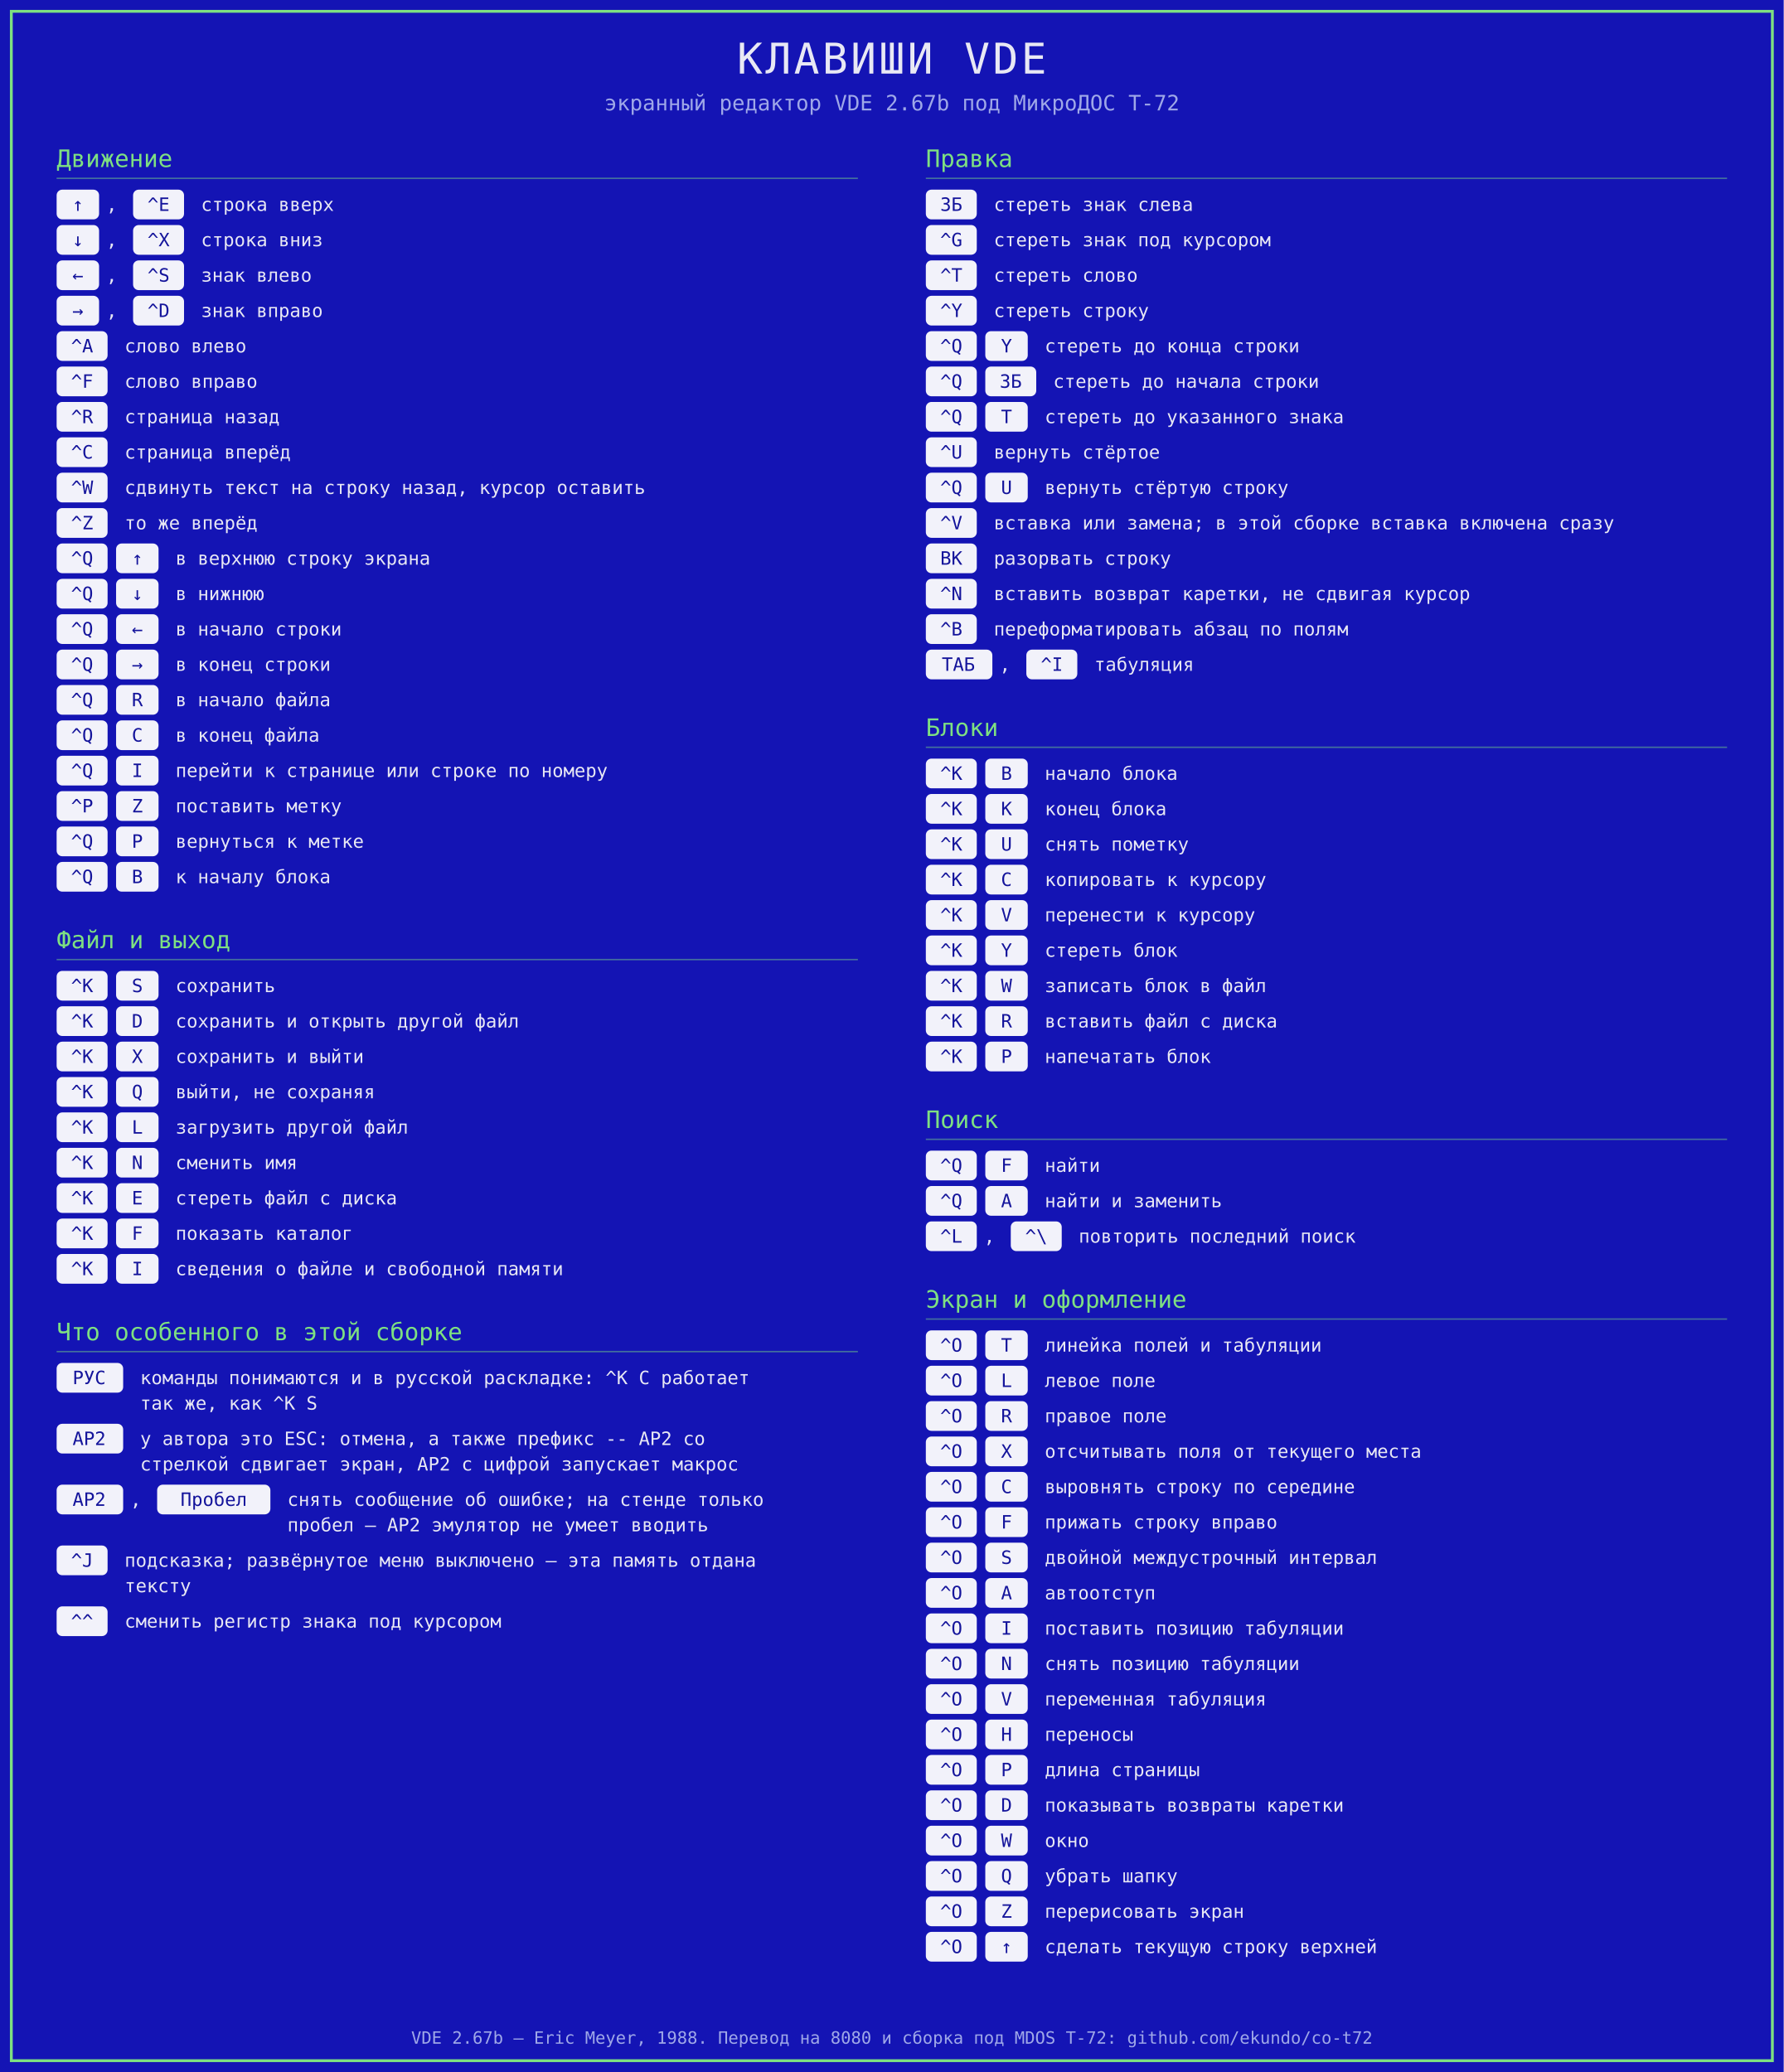
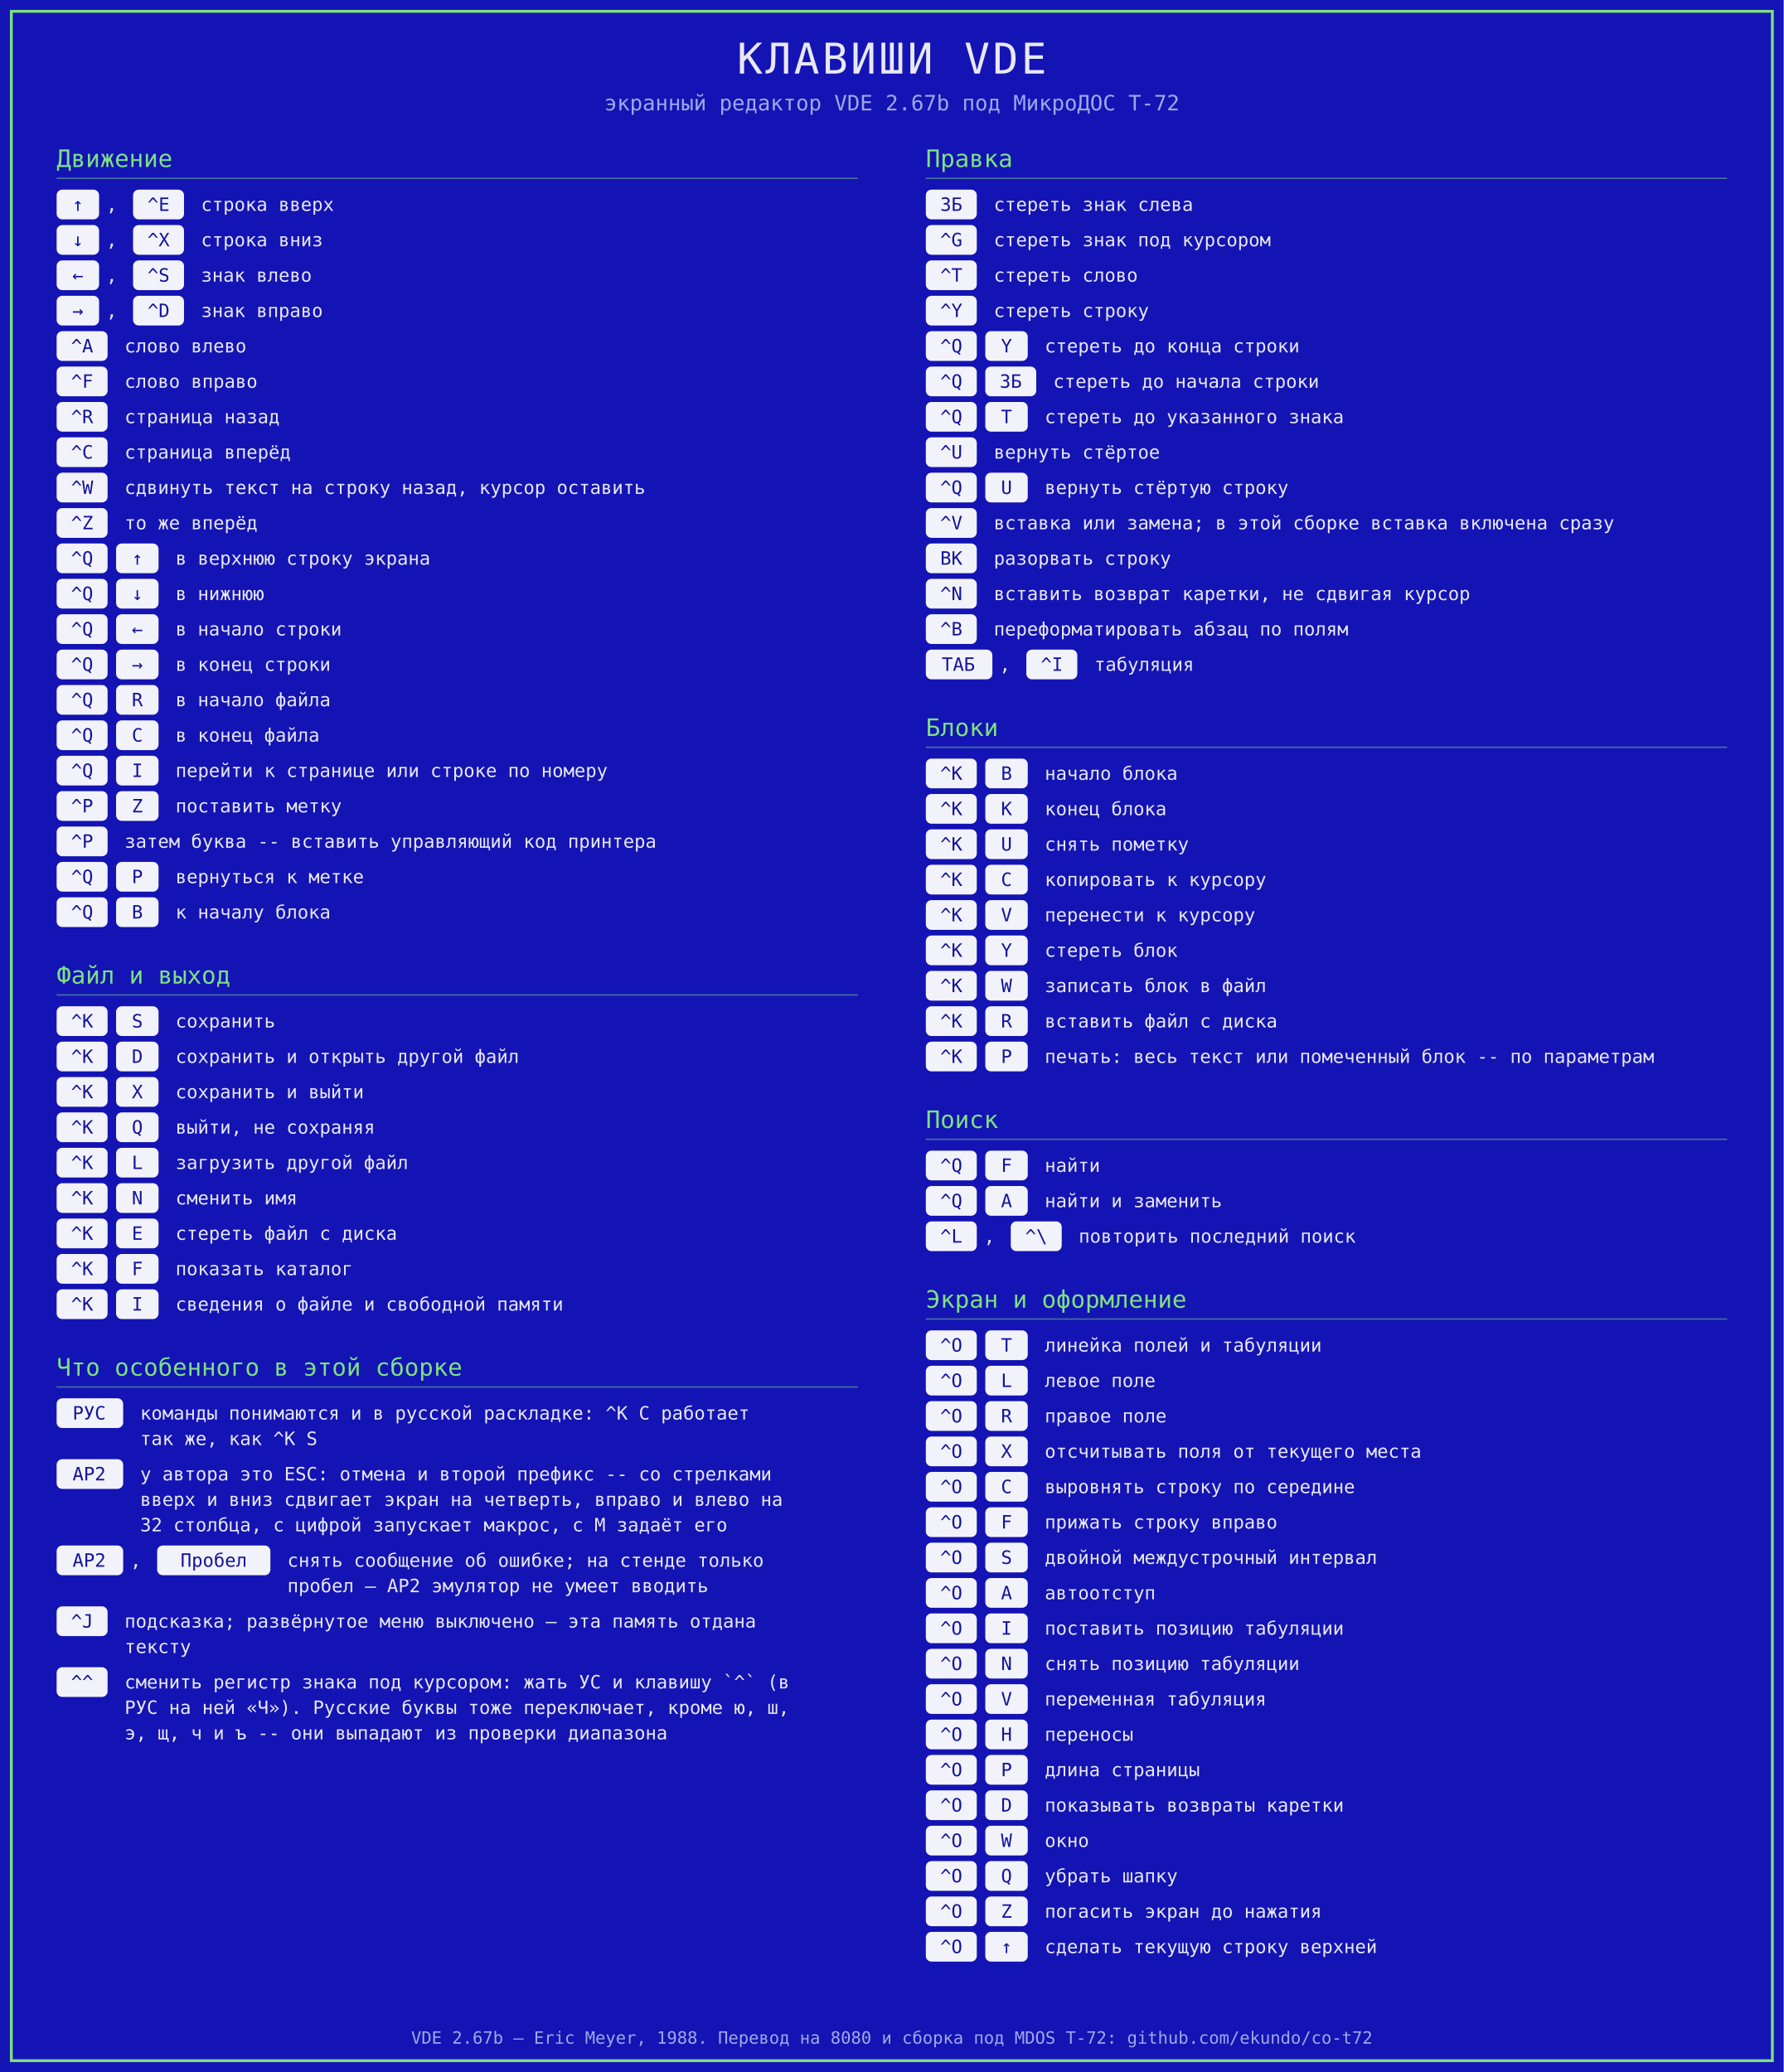
<svg xmlns="http://www.w3.org/2000/svg" viewBox="0 0 1260 1464" width="1260" height="1464" font-family="Menlo, Consolas, &quot;DejaVu Sans Mono&quot;, monospace">
  <rect width="1260" height="1464" fill="#1414b4" />
  <rect x="8" y="8" width="1244" height="1448" fill="none" stroke="#7ee081" stroke-width="2" />
  <text x="630" y="52" fill="#e8e8f4" font-size="30" text-anchor="middle" letter-spacing="2">КЛАВИШИ VDE</text>
  <text x="630" y="78" fill="#9fa8e8" font-size="15" text-anchor="middle">экранный редактор VDE 2.67b под МикроДОС T-72</text>
  <text x="40" y="118" fill="#7ee081" font-size="17">Движение</text>
  <line x1="40" y1="126" x2="606" y2="126" stroke="#7ee081" stroke-width="1" opacity="0.45" />
  <rect x="40" y="134" width="30" height="21" rx="4" fill="#f2f2fa" />
  <text x="55" y="149" fill="#14149b" font-size="13" text-anchor="middle">↑</text>
  <text x="75" y="149" fill="#e8e8f4" font-size="13">,</text>
  <rect x="94" y="134" width="36" height="21" rx="4" fill="#f2f2fa" />
  <text x="112" y="149" fill="#14149b" font-size="13" text-anchor="middle">^E</text>
  <text x="142" y="149" fill="#e8e8f4" font-size="13">строка вверх</text>
  <rect x="40" y="159" width="30" height="21" rx="4" fill="#f2f2fa" />
  <text x="55" y="174" fill="#14149b" font-size="13" text-anchor="middle">↓</text>
  <text x="75" y="174" fill="#e8e8f4" font-size="13">,</text>
  <rect x="94" y="159" width="36" height="21" rx="4" fill="#f2f2fa" />
  <text x="112" y="174" fill="#14149b" font-size="13" text-anchor="middle">^X</text>
  <text x="142" y="174" fill="#e8e8f4" font-size="13">строка вниз</text>
  <rect x="40" y="184" width="30" height="21" rx="4" fill="#f2f2fa" />
  <text x="55" y="199" fill="#14149b" font-size="13" text-anchor="middle">←</text>
  <text x="75" y="199" fill="#e8e8f4" font-size="13">,</text>
  <rect x="94" y="184" width="36" height="21" rx="4" fill="#f2f2fa" />
  <text x="112" y="199" fill="#14149b" font-size="13" text-anchor="middle">^S</text>
  <text x="142" y="199" fill="#e8e8f4" font-size="13">знак влево</text>
  <rect x="40" y="209" width="30" height="21" rx="4" fill="#f2f2fa" />
  <text x="55" y="224" fill="#14149b" font-size="13" text-anchor="middle">→</text>
  <text x="75" y="224" fill="#e8e8f4" font-size="13">,</text>
  <rect x="94" y="209" width="36" height="21" rx="4" fill="#f2f2fa" />
  <text x="112" y="224" fill="#14149b" font-size="13" text-anchor="middle">^D</text>
  <text x="142" y="224" fill="#e8e8f4" font-size="13">знак вправо</text>
  <rect x="40" y="234" width="36" height="21" rx="4" fill="#f2f2fa" />
  <text x="58" y="249" fill="#14149b" font-size="13" text-anchor="middle">^A</text>
  <text x="88" y="249" fill="#e8e8f4" font-size="13">слово влево</text>
  <rect x="40" y="259" width="36" height="21" rx="4" fill="#f2f2fa" />
  <text x="58" y="274" fill="#14149b" font-size="13" text-anchor="middle">^F</text>
  <text x="88" y="274" fill="#e8e8f4" font-size="13">слово вправо</text>
  <rect x="40" y="284" width="36" height="21" rx="4" fill="#f2f2fa" />
  <text x="58" y="299" fill="#14149b" font-size="13" text-anchor="middle">^R</text>
  <text x="88" y="299" fill="#e8e8f4" font-size="13">страница назад</text>
  <rect x="40" y="309" width="36" height="21" rx="4" fill="#f2f2fa" />
  <text x="58" y="324" fill="#14149b" font-size="13" text-anchor="middle">^C</text>
  <text x="88" y="324" fill="#e8e8f4" font-size="13">страница вперёд</text>
  <rect x="40" y="334" width="36" height="21" rx="4" fill="#f2f2fa" />
  <text x="58" y="349" fill="#14149b" font-size="13" text-anchor="middle">^W</text>
  <text x="88" y="349" fill="#e8e8f4" font-size="13">сдвинуть текст на строку назад, курсор оставить</text>
  <rect x="40" y="359" width="36" height="21" rx="4" fill="#f2f2fa" />
  <text x="58" y="374" fill="#14149b" font-size="13" text-anchor="middle">^Z</text>
  <text x="88" y="374" fill="#e8e8f4" font-size="13">то же вперёд</text>
  <rect x="40" y="384" width="36" height="21" rx="4" fill="#f2f2fa" />
  <text x="58" y="399" fill="#14149b" font-size="13" text-anchor="middle">^Q</text>
  <rect x="82" y="384" width="30" height="21" rx="4" fill="#f2f2fa" />
  <text x="97" y="399" fill="#14149b" font-size="13" text-anchor="middle">↑</text>
  <text x="124" y="399" fill="#e8e8f4" font-size="13">в верхнюю строку экрана</text>
  <rect x="40" y="409" width="36" height="21" rx="4" fill="#f2f2fa" />
  <text x="58" y="424" fill="#14149b" font-size="13" text-anchor="middle">^Q</text>
  <rect x="82" y="409" width="30" height="21" rx="4" fill="#f2f2fa" />
  <text x="97" y="424" fill="#14149b" font-size="13" text-anchor="middle">↓</text>
  <text x="124" y="424" fill="#e8e8f4" font-size="13">в нижнюю</text>
  <rect x="40" y="434" width="36" height="21" rx="4" fill="#f2f2fa" />
  <text x="58" y="449" fill="#14149b" font-size="13" text-anchor="middle">^Q</text>
  <rect x="82" y="434" width="30" height="21" rx="4" fill="#f2f2fa" />
  <text x="97" y="449" fill="#14149b" font-size="13" text-anchor="middle">←</text>
  <text x="124" y="449" fill="#e8e8f4" font-size="13">в начало строки</text>
  <rect x="40" y="459" width="36" height="21" rx="4" fill="#f2f2fa" />
  <text x="58" y="474" fill="#14149b" font-size="13" text-anchor="middle">^Q</text>
  <rect x="82" y="459" width="30" height="21" rx="4" fill="#f2f2fa" />
  <text x="97" y="474" fill="#14149b" font-size="13" text-anchor="middle">→</text>
  <text x="124" y="474" fill="#e8e8f4" font-size="13">в конец строки</text>
  <rect x="40" y="484" width="36" height="21" rx="4" fill="#f2f2fa" />
  <text x="58" y="499" fill="#14149b" font-size="13" text-anchor="middle">^Q</text>
  <rect x="82" y="484" width="30" height="21" rx="4" fill="#f2f2fa" />
  <text x="97" y="499" fill="#14149b" font-size="13" text-anchor="middle">R</text>
  <text x="124" y="499" fill="#e8e8f4" font-size="13">в начало файла</text>
  <rect x="40" y="509" width="36" height="21" rx="4" fill="#f2f2fa" />
  <text x="58" y="524" fill="#14149b" font-size="13" text-anchor="middle">^Q</text>
  <rect x="82" y="509" width="30" height="21" rx="4" fill="#f2f2fa" />
  <text x="97" y="524" fill="#14149b" font-size="13" text-anchor="middle">C</text>
  <text x="124" y="524" fill="#e8e8f4" font-size="13">в конец файла</text>
  <rect x="40" y="534" width="36" height="21" rx="4" fill="#f2f2fa" />
  <text x="58" y="549" fill="#14149b" font-size="13" text-anchor="middle">^Q</text>
  <rect x="82" y="534" width="30" height="21" rx="4" fill="#f2f2fa" />
  <text x="97" y="549" fill="#14149b" font-size="13" text-anchor="middle">I</text>
  <text x="124" y="549" fill="#e8e8f4" font-size="13">перейти к странице или строке по номеру</text>
  <rect x="40" y="559" width="36" height="21" rx="4" fill="#f2f2fa" />
  <text x="58" y="574" fill="#14149b" font-size="13" text-anchor="middle">^P</text>
  <rect x="82" y="559" width="30" height="21" rx="4" fill="#f2f2fa" />
  <text x="97" y="574" fill="#14149b" font-size="13" text-anchor="middle">Z</text>
  <text x="124" y="574" fill="#e8e8f4" font-size="13">поставить метку</text>
  <rect x="40" y="584" width="36" height="21" rx="4" fill="#f2f2fa" />
-   <text x="58" y="599" fill="#14149b" font-size="13" text-anchor="middle">^Q</text>
-   <rect x="82" y="584" width="30" height="21" rx="4" fill="#f2f2fa" />
-   <text x="97" y="599" fill="#14149b" font-size="13" text-anchor="middle">P</text>
-   <text x="124" y="599" fill="#e8e8f4" font-size="13">вернуться к метке</text>
+   <text x="58" y="599" fill="#14149b" font-size="13" text-anchor="middle">^P</text>
+   <text x="88" y="599" fill="#e8e8f4" font-size="13">затем буква -- вставить управляющий код принтера</text>
  <rect x="40" y="609" width="36" height="21" rx="4" fill="#f2f2fa" />
  <text x="58" y="624" fill="#14149b" font-size="13" text-anchor="middle">^Q</text>
  <rect x="82" y="609" width="30" height="21" rx="4" fill="#f2f2fa" />
-   <text x="97" y="624" fill="#14149b" font-size="13" text-anchor="middle">B</text>
-   <text x="124" y="624" fill="#e8e8f4" font-size="13">к началу блока</text>
-   <text x="40" y="670" fill="#7ee081" font-size="17">Файл и выход</text>
-   <line x1="40" y1="678" x2="606" y2="678" stroke="#7ee081" stroke-width="1" opacity="0.45" />
-   <rect x="40" y="686" width="36" height="21" rx="4" fill="#f2f2fa" />
-   <text x="58" y="701" fill="#14149b" font-size="13" text-anchor="middle">^K</text>
-   <rect x="82" y="686" width="30" height="21" rx="4" fill="#f2f2fa" />
-   <text x="97" y="701" fill="#14149b" font-size="13" text-anchor="middle">S</text>
-   <text x="124" y="701" fill="#e8e8f4" font-size="13">сохранить</text>
+   <text x="97" y="624" fill="#14149b" font-size="13" text-anchor="middle">P</text>
+   <text x="124" y="624" fill="#e8e8f4" font-size="13">вернуться к метке</text>
+   <rect x="40" y="634" width="36" height="21" rx="4" fill="#f2f2fa" />
+   <text x="58" y="649" fill="#14149b" font-size="13" text-anchor="middle">^Q</text>
+   <rect x="82" y="634" width="30" height="21" rx="4" fill="#f2f2fa" />
+   <text x="97" y="649" fill="#14149b" font-size="13" text-anchor="middle">B</text>
+   <text x="124" y="649" fill="#e8e8f4" font-size="13">к началу блока</text>
+   <text x="40" y="695" fill="#7ee081" font-size="17">Файл и выход</text>
+   <line x1="40" y1="703" x2="606" y2="703" stroke="#7ee081" stroke-width="1" opacity="0.45" />
  <rect x="40" y="711" width="36" height="21" rx="4" fill="#f2f2fa" />
  <text x="58" y="726" fill="#14149b" font-size="13" text-anchor="middle">^K</text>
  <rect x="82" y="711" width="30" height="21" rx="4" fill="#f2f2fa" />
-   <text x="97" y="726" fill="#14149b" font-size="13" text-anchor="middle">D</text>
-   <text x="124" y="726" fill="#e8e8f4" font-size="13">сохранить и открыть другой файл</text>
+   <text x="97" y="726" fill="#14149b" font-size="13" text-anchor="middle">S</text>
+   <text x="124" y="726" fill="#e8e8f4" font-size="13">сохранить</text>
  <rect x="40" y="736" width="36" height="21" rx="4" fill="#f2f2fa" />
  <text x="58" y="751" fill="#14149b" font-size="13" text-anchor="middle">^K</text>
  <rect x="82" y="736" width="30" height="21" rx="4" fill="#f2f2fa" />
-   <text x="97" y="751" fill="#14149b" font-size="13" text-anchor="middle">X</text>
-   <text x="124" y="751" fill="#e8e8f4" font-size="13">сохранить и выйти</text>
+   <text x="97" y="751" fill="#14149b" font-size="13" text-anchor="middle">D</text>
+   <text x="124" y="751" fill="#e8e8f4" font-size="13">сохранить и открыть другой файл</text>
  <rect x="40" y="761" width="36" height="21" rx="4" fill="#f2f2fa" />
  <text x="58" y="776" fill="#14149b" font-size="13" text-anchor="middle">^K</text>
  <rect x="82" y="761" width="30" height="21" rx="4" fill="#f2f2fa" />
-   <text x="97" y="776" fill="#14149b" font-size="13" text-anchor="middle">Q</text>
-   <text x="124" y="776" fill="#e8e8f4" font-size="13">выйти, не сохраняя</text>
+   <text x="97" y="776" fill="#14149b" font-size="13" text-anchor="middle">X</text>
+   <text x="124" y="776" fill="#e8e8f4" font-size="13">сохранить и выйти</text>
  <rect x="40" y="786" width="36" height="21" rx="4" fill="#f2f2fa" />
  <text x="58" y="801" fill="#14149b" font-size="13" text-anchor="middle">^K</text>
  <rect x="82" y="786" width="30" height="21" rx="4" fill="#f2f2fa" />
-   <text x="97" y="801" fill="#14149b" font-size="13" text-anchor="middle">L</text>
-   <text x="124" y="801" fill="#e8e8f4" font-size="13">загрузить другой файл</text>
+   <text x="97" y="801" fill="#14149b" font-size="13" text-anchor="middle">Q</text>
+   <text x="124" y="801" fill="#e8e8f4" font-size="13">выйти, не сохраняя</text>
  <rect x="40" y="811" width="36" height="21" rx="4" fill="#f2f2fa" />
  <text x="58" y="826" fill="#14149b" font-size="13" text-anchor="middle">^K</text>
  <rect x="82" y="811" width="30" height="21" rx="4" fill="#f2f2fa" />
-   <text x="97" y="826" fill="#14149b" font-size="13" text-anchor="middle">N</text>
-   <text x="124" y="826" fill="#e8e8f4" font-size="13">сменить имя</text>
+   <text x="97" y="826" fill="#14149b" font-size="13" text-anchor="middle">L</text>
+   <text x="124" y="826" fill="#e8e8f4" font-size="13">загрузить другой файл</text>
  <rect x="40" y="836" width="36" height="21" rx="4" fill="#f2f2fa" />
  <text x="58" y="851" fill="#14149b" font-size="13" text-anchor="middle">^K</text>
  <rect x="82" y="836" width="30" height="21" rx="4" fill="#f2f2fa" />
-   <text x="97" y="851" fill="#14149b" font-size="13" text-anchor="middle">E</text>
-   <text x="124" y="851" fill="#e8e8f4" font-size="13">стереть файл с диска</text>
+   <text x="97" y="851" fill="#14149b" font-size="13" text-anchor="middle">N</text>
+   <text x="124" y="851" fill="#e8e8f4" font-size="13">сменить имя</text>
  <rect x="40" y="861" width="36" height="21" rx="4" fill="#f2f2fa" />
  <text x="58" y="876" fill="#14149b" font-size="13" text-anchor="middle">^K</text>
  <rect x="82" y="861" width="30" height="21" rx="4" fill="#f2f2fa" />
-   <text x="97" y="876" fill="#14149b" font-size="13" text-anchor="middle">F</text>
-   <text x="124" y="876" fill="#e8e8f4" font-size="13">показать каталог</text>
+   <text x="97" y="876" fill="#14149b" font-size="13" text-anchor="middle">E</text>
+   <text x="124" y="876" fill="#e8e8f4" font-size="13">стереть файл с диска</text>
  <rect x="40" y="886" width="36" height="21" rx="4" fill="#f2f2fa" />
  <text x="58" y="901" fill="#14149b" font-size="13" text-anchor="middle">^K</text>
  <rect x="82" y="886" width="30" height="21" rx="4" fill="#f2f2fa" />
-   <text x="97" y="901" fill="#14149b" font-size="13" text-anchor="middle">I</text>
-   <text x="124" y="901" fill="#e8e8f4" font-size="13">сведения о файле и свободной памяти</text>
-   <text x="40" y="947" fill="#7ee081" font-size="17">Что особенного в этой сборке</text>
-   <line x1="40" y1="955" x2="606" y2="955" stroke="#7ee081" stroke-width="1" opacity="0.45" />
-   <rect x="40" y="963" width="47" height="21" rx="4" fill="#f2f2fa" />
-   <text x="63" y="978" fill="#14149b" font-size="13" text-anchor="middle">РУС</text>
-   <text x="99" y="978" fill="#e8e8f4" font-size="13">команды понимаются и в русской раскладке: ^K С работает</text>
-   <text x="99" y="996" fill="#e8e8f4" font-size="13">так же, как ^K S</text>
-   <rect x="40" y="1006" width="47" height="21" rx="4" fill="#f2f2fa" />
-   <text x="63" y="1021" fill="#14149b" font-size="13" text-anchor="middle">АР2</text>
-   <text x="99" y="1021" fill="#e8e8f4" font-size="13">у автора это ESC: отмена, а также префикс -- АР2 со</text>
-   <text x="99" y="1039" fill="#e8e8f4" font-size="13">стрелкой сдвигает экран, АР2 с цифрой запускает макрос</text>
-   <rect x="40" y="1049" width="47" height="21" rx="4" fill="#f2f2fa" />
-   <text x="63" y="1064" fill="#14149b" font-size="13" text-anchor="middle">АР2</text>
-   <text x="92" y="1064" fill="#e8e8f4" font-size="13">,</text>
-   <rect x="111" y="1049" width="80" height="21" rx="4" fill="#f2f2fa" />
-   <text x="151" y="1064" fill="#14149b" font-size="13" text-anchor="middle">Пробел</text>
-   <text x="203" y="1064" fill="#e8e8f4" font-size="13">снять сообщение об ошибке; на стенде только</text>
-   <text x="203" y="1082" fill="#e8e8f4" font-size="13">пробел — АР2 эмулятор не умеет вводить</text>
-   <rect x="40" y="1092" width="36" height="21" rx="4" fill="#f2f2fa" />
-   <text x="58" y="1107" fill="#14149b" font-size="13" text-anchor="middle">^J</text>
-   <text x="88" y="1107" fill="#e8e8f4" font-size="13">подсказка; развёрнутое меню выключено — эта память отдана</text>
-   <text x="88" y="1125" fill="#e8e8f4" font-size="13">тексту</text>
+   <text x="97" y="901" fill="#14149b" font-size="13" text-anchor="middle">F</text>
+   <text x="124" y="901" fill="#e8e8f4" font-size="13">показать каталог</text>
+   <rect x="40" y="911" width="36" height="21" rx="4" fill="#f2f2fa" />
+   <text x="58" y="926" fill="#14149b" font-size="13" text-anchor="middle">^K</text>
+   <rect x="82" y="911" width="30" height="21" rx="4" fill="#f2f2fa" />
+   <text x="97" y="926" fill="#14149b" font-size="13" text-anchor="middle">I</text>
+   <text x="124" y="926" fill="#e8e8f4" font-size="13">сведения о файле и свободной памяти</text>
+   <text x="40" y="972" fill="#7ee081" font-size="17">Что особенного в этой сборке</text>
+   <line x1="40" y1="980" x2="606" y2="980" stroke="#7ee081" stroke-width="1" opacity="0.45" />
+   <rect x="40" y="988" width="47" height="21" rx="4" fill="#f2f2fa" />
+   <text x="63" y="1003" fill="#14149b" font-size="13" text-anchor="middle">РУС</text>
+   <text x="99" y="1003" fill="#e8e8f4" font-size="13">команды понимаются и в русской раскладке: ^K С работает</text>
+   <text x="99" y="1021" fill="#e8e8f4" font-size="13">так же, как ^K S</text>
+   <rect x="40" y="1031" width="47" height="21" rx="4" fill="#f2f2fa" />
+   <text x="63" y="1046" fill="#14149b" font-size="13" text-anchor="middle">АР2</text>
+   <text x="99" y="1046" fill="#e8e8f4" font-size="13">у автора это ESC: отмена и второй префикс -- со стрелками</text>
+   <text x="99" y="1064" fill="#e8e8f4" font-size="13">вверх и вниз сдвигает экран на четверть, вправо и влево на</text>
+   <text x="99" y="1082" fill="#e8e8f4" font-size="13">32 столбца, с цифрой запускает макрос, с M задаёт его</text>
+   <rect x="40" y="1092" width="47" height="21" rx="4" fill="#f2f2fa" />
+   <text x="63" y="1107" fill="#14149b" font-size="13" text-anchor="middle">АР2</text>
+   <text x="92" y="1107" fill="#e8e8f4" font-size="13">,</text>
+   <rect x="111" y="1092" width="80" height="21" rx="4" fill="#f2f2fa" />
+   <text x="151" y="1107" fill="#14149b" font-size="13" text-anchor="middle">Пробел</text>
+   <text x="203" y="1107" fill="#e8e8f4" font-size="13">снять сообщение об ошибке; на стенде только</text>
+   <text x="203" y="1125" fill="#e8e8f4" font-size="13">пробел — АР2 эмулятор не умеет вводить</text>
  <rect x="40" y="1135" width="36" height="21" rx="4" fill="#f2f2fa" />
-   <text x="58" y="1150" fill="#14149b" font-size="13" text-anchor="middle">^^</text>
-   <text x="88" y="1150" fill="#e8e8f4" font-size="13">сменить регистр знака под курсором</text>
+   <text x="58" y="1150" fill="#14149b" font-size="13" text-anchor="middle">^J</text>
+   <text x="88" y="1150" fill="#e8e8f4" font-size="13">подсказка; развёрнутое меню выключено — эта память отдана</text>
+   <text x="88" y="1168" fill="#e8e8f4" font-size="13">тексту</text>
+   <rect x="40" y="1178" width="36" height="21" rx="4" fill="#f2f2fa" />
+   <text x="58" y="1193" fill="#14149b" font-size="13" text-anchor="middle">^^</text>
+   <text x="88" y="1193" fill="#e8e8f4" font-size="13">сменить регистр знака под курсором: жать УС и клавишу `^` (в</text>
+   <text x="88" y="1211" fill="#e8e8f4" font-size="13">РУС на ней «Ч»). Русские буквы тоже переключает, кроме ю, ш,</text>
+   <text x="88" y="1229" fill="#e8e8f4" font-size="13">э, щ, ч и ъ -- они выпадают из проверки диапазона</text>
  <text x="654" y="118" fill="#7ee081" font-size="17">Правка</text>
  <line x1="654" y1="126" x2="1220" y2="126" stroke="#7ee081" stroke-width="1" opacity="0.45" />
  <rect x="654" y="134" width="36" height="21" rx="4" fill="#f2f2fa" />
  <text x="672" y="149" fill="#14149b" font-size="13" text-anchor="middle">ЗБ</text>
  <text x="702" y="149" fill="#e8e8f4" font-size="13">стереть знак слева</text>
  <rect x="654" y="159" width="36" height="21" rx="4" fill="#f2f2fa" />
  <text x="672" y="174" fill="#14149b" font-size="13" text-anchor="middle">^G</text>
  <text x="702" y="174" fill="#e8e8f4" font-size="13">стереть знак под курсором</text>
  <rect x="654" y="184" width="36" height="21" rx="4" fill="#f2f2fa" />
  <text x="672" y="199" fill="#14149b" font-size="13" text-anchor="middle">^T</text>
  <text x="702" y="199" fill="#e8e8f4" font-size="13">стереть слово</text>
  <rect x="654" y="209" width="36" height="21" rx="4" fill="#f2f2fa" />
  <text x="672" y="224" fill="#14149b" font-size="13" text-anchor="middle">^Y</text>
  <text x="702" y="224" fill="#e8e8f4" font-size="13">стереть строку</text>
  <rect x="654" y="234" width="36" height="21" rx="4" fill="#f2f2fa" />
  <text x="672" y="249" fill="#14149b" font-size="13" text-anchor="middle">^Q</text>
  <rect x="696" y="234" width="30" height="21" rx="4" fill="#f2f2fa" />
  <text x="711" y="249" fill="#14149b" font-size="13" text-anchor="middle">Y</text>
  <text x="738" y="249" fill="#e8e8f4" font-size="13">стереть до конца строки</text>
  <rect x="654" y="259" width="36" height="21" rx="4" fill="#f2f2fa" />
  <text x="672" y="274" fill="#14149b" font-size="13" text-anchor="middle">^Q</text>
  <rect x="696" y="259" width="36" height="21" rx="4" fill="#f2f2fa" />
  <text x="714" y="274" fill="#14149b" font-size="13" text-anchor="middle">ЗБ</text>
  <text x="744" y="274" fill="#e8e8f4" font-size="13">стереть до начала строки</text>
  <rect x="654" y="284" width="36" height="21" rx="4" fill="#f2f2fa" />
  <text x="672" y="299" fill="#14149b" font-size="13" text-anchor="middle">^Q</text>
  <rect x="696" y="284" width="30" height="21" rx="4" fill="#f2f2fa" />
  <text x="711" y="299" fill="#14149b" font-size="13" text-anchor="middle">T</text>
  <text x="738" y="299" fill="#e8e8f4" font-size="13">стереть до указанного знака</text>
  <rect x="654" y="309" width="36" height="21" rx="4" fill="#f2f2fa" />
  <text x="672" y="324" fill="#14149b" font-size="13" text-anchor="middle">^U</text>
  <text x="702" y="324" fill="#e8e8f4" font-size="13">вернуть стёртое</text>
  <rect x="654" y="334" width="36" height="21" rx="4" fill="#f2f2fa" />
  <text x="672" y="349" fill="#14149b" font-size="13" text-anchor="middle">^Q</text>
  <rect x="696" y="334" width="30" height="21" rx="4" fill="#f2f2fa" />
  <text x="711" y="349" fill="#14149b" font-size="13" text-anchor="middle">U</text>
  <text x="738" y="349" fill="#e8e8f4" font-size="13">вернуть стёртую строку</text>
  <rect x="654" y="359" width="36" height="21" rx="4" fill="#f2f2fa" />
  <text x="672" y="374" fill="#14149b" font-size="13" text-anchor="middle">^V</text>
  <text x="702" y="374" fill="#e8e8f4" font-size="13">вставка или замена; в этой сборке вставка включена сразу</text>
  <rect x="654" y="384" width="36" height="21" rx="4" fill="#f2f2fa" />
  <text x="672" y="399" fill="#14149b" font-size="13" text-anchor="middle">ВК</text>
  <text x="702" y="399" fill="#e8e8f4" font-size="13">разорвать строку</text>
  <rect x="654" y="409" width="36" height="21" rx="4" fill="#f2f2fa" />
  <text x="672" y="424" fill="#14149b" font-size="13" text-anchor="middle">^N</text>
  <text x="702" y="424" fill="#e8e8f4" font-size="13">вставить возврат каретки, не сдвигая курсор</text>
  <rect x="654" y="434" width="36" height="21" rx="4" fill="#f2f2fa" />
  <text x="672" y="449" fill="#14149b" font-size="13" text-anchor="middle">^B</text>
  <text x="702" y="449" fill="#e8e8f4" font-size="13">переформатировать абзац по полям</text>
  <rect x="654" y="459" width="47" height="21" rx="4" fill="#f2f2fa" />
  <text x="677" y="474" fill="#14149b" font-size="13" text-anchor="middle">ТАБ</text>
  <text x="706" y="474" fill="#e8e8f4" font-size="13">,</text>
  <rect x="725" y="459" width="36" height="21" rx="4" fill="#f2f2fa" />
  <text x="743" y="474" fill="#14149b" font-size="13" text-anchor="middle">^I</text>
  <text x="773" y="474" fill="#e8e8f4" font-size="13">табуляция</text>
  <text x="654" y="520" fill="#7ee081" font-size="17">Блоки</text>
  <line x1="654" y1="528" x2="1220" y2="528" stroke="#7ee081" stroke-width="1" opacity="0.45" />
  <rect x="654" y="536" width="36" height="21" rx="4" fill="#f2f2fa" />
  <text x="672" y="551" fill="#14149b" font-size="13" text-anchor="middle">^K</text>
  <rect x="696" y="536" width="30" height="21" rx="4" fill="#f2f2fa" />
  <text x="711" y="551" fill="#14149b" font-size="13" text-anchor="middle">B</text>
  <text x="738" y="551" fill="#e8e8f4" font-size="13">начало блока</text>
  <rect x="654" y="561" width="36" height="21" rx="4" fill="#f2f2fa" />
  <text x="672" y="576" fill="#14149b" font-size="13" text-anchor="middle">^K</text>
  <rect x="696" y="561" width="30" height="21" rx="4" fill="#f2f2fa" />
  <text x="711" y="576" fill="#14149b" font-size="13" text-anchor="middle">K</text>
  <text x="738" y="576" fill="#e8e8f4" font-size="13">конец блока</text>
  <rect x="654" y="586" width="36" height="21" rx="4" fill="#f2f2fa" />
  <text x="672" y="601" fill="#14149b" font-size="13" text-anchor="middle">^K</text>
  <rect x="696" y="586" width="30" height="21" rx="4" fill="#f2f2fa" />
  <text x="711" y="601" fill="#14149b" font-size="13" text-anchor="middle">U</text>
  <text x="738" y="601" fill="#e8e8f4" font-size="13">снять пометку</text>
  <rect x="654" y="611" width="36" height="21" rx="4" fill="#f2f2fa" />
  <text x="672" y="626" fill="#14149b" font-size="13" text-anchor="middle">^K</text>
  <rect x="696" y="611" width="30" height="21" rx="4" fill="#f2f2fa" />
  <text x="711" y="626" fill="#14149b" font-size="13" text-anchor="middle">C</text>
  <text x="738" y="626" fill="#e8e8f4" font-size="13">копировать к курсору</text>
  <rect x="654" y="636" width="36" height="21" rx="4" fill="#f2f2fa" />
  <text x="672" y="651" fill="#14149b" font-size="13" text-anchor="middle">^K</text>
  <rect x="696" y="636" width="30" height="21" rx="4" fill="#f2f2fa" />
  <text x="711" y="651" fill="#14149b" font-size="13" text-anchor="middle">V</text>
  <text x="738" y="651" fill="#e8e8f4" font-size="13">перенести к курсору</text>
  <rect x="654" y="661" width="36" height="21" rx="4" fill="#f2f2fa" />
  <text x="672" y="676" fill="#14149b" font-size="13" text-anchor="middle">^K</text>
  <rect x="696" y="661" width="30" height="21" rx="4" fill="#f2f2fa" />
  <text x="711" y="676" fill="#14149b" font-size="13" text-anchor="middle">Y</text>
  <text x="738" y="676" fill="#e8e8f4" font-size="13">стереть блок</text>
  <rect x="654" y="686" width="36" height="21" rx="4" fill="#f2f2fa" />
  <text x="672" y="701" fill="#14149b" font-size="13" text-anchor="middle">^K</text>
  <rect x="696" y="686" width="30" height="21" rx="4" fill="#f2f2fa" />
  <text x="711" y="701" fill="#14149b" font-size="13" text-anchor="middle">W</text>
  <text x="738" y="701" fill="#e8e8f4" font-size="13">записать блок в файл</text>
  <rect x="654" y="711" width="36" height="21" rx="4" fill="#f2f2fa" />
  <text x="672" y="726" fill="#14149b" font-size="13" text-anchor="middle">^K</text>
  <rect x="696" y="711" width="30" height="21" rx="4" fill="#f2f2fa" />
  <text x="711" y="726" fill="#14149b" font-size="13" text-anchor="middle">R</text>
  <text x="738" y="726" fill="#e8e8f4" font-size="13">вставить файл с диска</text>
  <rect x="654" y="736" width="36" height="21" rx="4" fill="#f2f2fa" />
  <text x="672" y="751" fill="#14149b" font-size="13" text-anchor="middle">^K</text>
  <rect x="696" y="736" width="30" height="21" rx="4" fill="#f2f2fa" />
  <text x="711" y="751" fill="#14149b" font-size="13" text-anchor="middle">P</text>
-   <text x="738" y="751" fill="#e8e8f4" font-size="13">напечатать блок</text>
+   <text x="738" y="751" fill="#e8e8f4" font-size="13">печать: весь текст или помеченный блок -- по параметрам</text>
  <text x="654" y="797" fill="#7ee081" font-size="17">Поиск</text>
  <line x1="654" y1="805" x2="1220" y2="805" stroke="#7ee081" stroke-width="1" opacity="0.45" />
  <rect x="654" y="813" width="36" height="21" rx="4" fill="#f2f2fa" />
  <text x="672" y="828" fill="#14149b" font-size="13" text-anchor="middle">^Q</text>
  <rect x="696" y="813" width="30" height="21" rx="4" fill="#f2f2fa" />
  <text x="711" y="828" fill="#14149b" font-size="13" text-anchor="middle">F</text>
  <text x="738" y="828" fill="#e8e8f4" font-size="13">найти</text>
  <rect x="654" y="838" width="36" height="21" rx="4" fill="#f2f2fa" />
  <text x="672" y="853" fill="#14149b" font-size="13" text-anchor="middle">^Q</text>
  <rect x="696" y="838" width="30" height="21" rx="4" fill="#f2f2fa" />
  <text x="711" y="853" fill="#14149b" font-size="13" text-anchor="middle">A</text>
  <text x="738" y="853" fill="#e8e8f4" font-size="13">найти и заменить</text>
  <rect x="654" y="863" width="36" height="21" rx="4" fill="#f2f2fa" />
  <text x="672" y="878" fill="#14149b" font-size="13" text-anchor="middle">^L</text>
  <text x="695" y="878" fill="#e8e8f4" font-size="13">,</text>
  <rect x="714" y="863" width="36" height="21" rx="4" fill="#f2f2fa" />
  <text x="732" y="878" fill="#14149b" font-size="13" text-anchor="middle">^\</text>
  <text x="762" y="878" fill="#e8e8f4" font-size="13">повторить последний поиск</text>
  <text x="654" y="924" fill="#7ee081" font-size="17">Экран и оформление</text>
  <line x1="654" y1="932" x2="1220" y2="932" stroke="#7ee081" stroke-width="1" opacity="0.45" />
  <rect x="654" y="940" width="36" height="21" rx="4" fill="#f2f2fa" />
  <text x="672" y="955" fill="#14149b" font-size="13" text-anchor="middle">^O</text>
  <rect x="696" y="940" width="30" height="21" rx="4" fill="#f2f2fa" />
  <text x="711" y="955" fill="#14149b" font-size="13" text-anchor="middle">T</text>
  <text x="738" y="955" fill="#e8e8f4" font-size="13">линейка полей и табуляции</text>
  <rect x="654" y="965" width="36" height="21" rx="4" fill="#f2f2fa" />
  <text x="672" y="980" fill="#14149b" font-size="13" text-anchor="middle">^O</text>
  <rect x="696" y="965" width="30" height="21" rx="4" fill="#f2f2fa" />
  <text x="711" y="980" fill="#14149b" font-size="13" text-anchor="middle">L</text>
  <text x="738" y="980" fill="#e8e8f4" font-size="13">левое поле</text>
  <rect x="654" y="990" width="36" height="21" rx="4" fill="#f2f2fa" />
  <text x="672" y="1005" fill="#14149b" font-size="13" text-anchor="middle">^O</text>
  <rect x="696" y="990" width="30" height="21" rx="4" fill="#f2f2fa" />
  <text x="711" y="1005" fill="#14149b" font-size="13" text-anchor="middle">R</text>
  <text x="738" y="1005" fill="#e8e8f4" font-size="13">правое поле</text>
  <rect x="654" y="1015" width="36" height="21" rx="4" fill="#f2f2fa" />
  <text x="672" y="1030" fill="#14149b" font-size="13" text-anchor="middle">^O</text>
  <rect x="696" y="1015" width="30" height="21" rx="4" fill="#f2f2fa" />
  <text x="711" y="1030" fill="#14149b" font-size="13" text-anchor="middle">X</text>
  <text x="738" y="1030" fill="#e8e8f4" font-size="13">отсчитывать поля от текущего места</text>
  <rect x="654" y="1040" width="36" height="21" rx="4" fill="#f2f2fa" />
  <text x="672" y="1055" fill="#14149b" font-size="13" text-anchor="middle">^O</text>
  <rect x="696" y="1040" width="30" height="21" rx="4" fill="#f2f2fa" />
  <text x="711" y="1055" fill="#14149b" font-size="13" text-anchor="middle">C</text>
  <text x="738" y="1055" fill="#e8e8f4" font-size="13">выровнять строку по середине</text>
  <rect x="654" y="1065" width="36" height="21" rx="4" fill="#f2f2fa" />
  <text x="672" y="1080" fill="#14149b" font-size="13" text-anchor="middle">^O</text>
  <rect x="696" y="1065" width="30" height="21" rx="4" fill="#f2f2fa" />
  <text x="711" y="1080" fill="#14149b" font-size="13" text-anchor="middle">F</text>
  <text x="738" y="1080" fill="#e8e8f4" font-size="13">прижать строку вправо</text>
  <rect x="654" y="1090" width="36" height="21" rx="4" fill="#f2f2fa" />
  <text x="672" y="1105" fill="#14149b" font-size="13" text-anchor="middle">^O</text>
  <rect x="696" y="1090" width="30" height="21" rx="4" fill="#f2f2fa" />
  <text x="711" y="1105" fill="#14149b" font-size="13" text-anchor="middle">S</text>
  <text x="738" y="1105" fill="#e8e8f4" font-size="13">двойной междустрочный интервал</text>
  <rect x="654" y="1115" width="36" height="21" rx="4" fill="#f2f2fa" />
  <text x="672" y="1130" fill="#14149b" font-size="13" text-anchor="middle">^O</text>
  <rect x="696" y="1115" width="30" height="21" rx="4" fill="#f2f2fa" />
  <text x="711" y="1130" fill="#14149b" font-size="13" text-anchor="middle">A</text>
  <text x="738" y="1130" fill="#e8e8f4" font-size="13">автоотступ</text>
  <rect x="654" y="1140" width="36" height="21" rx="4" fill="#f2f2fa" />
  <text x="672" y="1155" fill="#14149b" font-size="13" text-anchor="middle">^O</text>
  <rect x="696" y="1140" width="30" height="21" rx="4" fill="#f2f2fa" />
  <text x="711" y="1155" fill="#14149b" font-size="13" text-anchor="middle">I</text>
  <text x="738" y="1155" fill="#e8e8f4" font-size="13">поставить позицию табуляции</text>
  <rect x="654" y="1165" width="36" height="21" rx="4" fill="#f2f2fa" />
  <text x="672" y="1180" fill="#14149b" font-size="13" text-anchor="middle">^O</text>
  <rect x="696" y="1165" width="30" height="21" rx="4" fill="#f2f2fa" />
  <text x="711" y="1180" fill="#14149b" font-size="13" text-anchor="middle">N</text>
  <text x="738" y="1180" fill="#e8e8f4" font-size="13">снять позицию табуляции</text>
  <rect x="654" y="1190" width="36" height="21" rx="4" fill="#f2f2fa" />
  <text x="672" y="1205" fill="#14149b" font-size="13" text-anchor="middle">^O</text>
  <rect x="696" y="1190" width="30" height="21" rx="4" fill="#f2f2fa" />
  <text x="711" y="1205" fill="#14149b" font-size="13" text-anchor="middle">V</text>
  <text x="738" y="1205" fill="#e8e8f4" font-size="13">переменная табуляция</text>
  <rect x="654" y="1215" width="36" height="21" rx="4" fill="#f2f2fa" />
  <text x="672" y="1230" fill="#14149b" font-size="13" text-anchor="middle">^O</text>
  <rect x="696" y="1215" width="30" height="21" rx="4" fill="#f2f2fa" />
  <text x="711" y="1230" fill="#14149b" font-size="13" text-anchor="middle">H</text>
  <text x="738" y="1230" fill="#e8e8f4" font-size="13">переносы</text>
  <rect x="654" y="1240" width="36" height="21" rx="4" fill="#f2f2fa" />
  <text x="672" y="1255" fill="#14149b" font-size="13" text-anchor="middle">^O</text>
  <rect x="696" y="1240" width="30" height="21" rx="4" fill="#f2f2fa" />
  <text x="711" y="1255" fill="#14149b" font-size="13" text-anchor="middle">P</text>
  <text x="738" y="1255" fill="#e8e8f4" font-size="13">длина страницы</text>
  <rect x="654" y="1265" width="36" height="21" rx="4" fill="#f2f2fa" />
  <text x="672" y="1280" fill="#14149b" font-size="13" text-anchor="middle">^O</text>
  <rect x="696" y="1265" width="30" height="21" rx="4" fill="#f2f2fa" />
  <text x="711" y="1280" fill="#14149b" font-size="13" text-anchor="middle">D</text>
  <text x="738" y="1280" fill="#e8e8f4" font-size="13">показывать возвраты каретки</text>
  <rect x="654" y="1290" width="36" height="21" rx="4" fill="#f2f2fa" />
  <text x="672" y="1305" fill="#14149b" font-size="13" text-anchor="middle">^O</text>
  <rect x="696" y="1290" width="30" height="21" rx="4" fill="#f2f2fa" />
  <text x="711" y="1305" fill="#14149b" font-size="13" text-anchor="middle">W</text>
  <text x="738" y="1305" fill="#e8e8f4" font-size="13">окно</text>
  <rect x="654" y="1315" width="36" height="21" rx="4" fill="#f2f2fa" />
  <text x="672" y="1330" fill="#14149b" font-size="13" text-anchor="middle">^O</text>
  <rect x="696" y="1315" width="30" height="21" rx="4" fill="#f2f2fa" />
  <text x="711" y="1330" fill="#14149b" font-size="13" text-anchor="middle">Q</text>
  <text x="738" y="1330" fill="#e8e8f4" font-size="13">убрать шапку</text>
  <rect x="654" y="1340" width="36" height="21" rx="4" fill="#f2f2fa" />
  <text x="672" y="1355" fill="#14149b" font-size="13" text-anchor="middle">^O</text>
  <rect x="696" y="1340" width="30" height="21" rx="4" fill="#f2f2fa" />
  <text x="711" y="1355" fill="#14149b" font-size="13" text-anchor="middle">Z</text>
-   <text x="738" y="1355" fill="#e8e8f4" font-size="13">перерисовать экран</text>
+   <text x="738" y="1355" fill="#e8e8f4" font-size="13">погасить экран до нажатия</text>
  <rect x="654" y="1365" width="36" height="21" rx="4" fill="#f2f2fa" />
  <text x="672" y="1380" fill="#14149b" font-size="13" text-anchor="middle">^O</text>
  <rect x="696" y="1365" width="30" height="21" rx="4" fill="#f2f2fa" />
  <text x="711" y="1380" fill="#14149b" font-size="13" text-anchor="middle">↑</text>
  <text x="738" y="1380" fill="#e8e8f4" font-size="13">сделать текущую строку верхней</text>
  <text x="630" y="1444" fill="#9fa8e8" font-size="12" text-anchor="middle">VDE 2.67b — Eric Meyer, 1988. Перевод на 8080 и сборка под MDOS T-72: github.com/ekundo/co-t72</text>
</svg>
